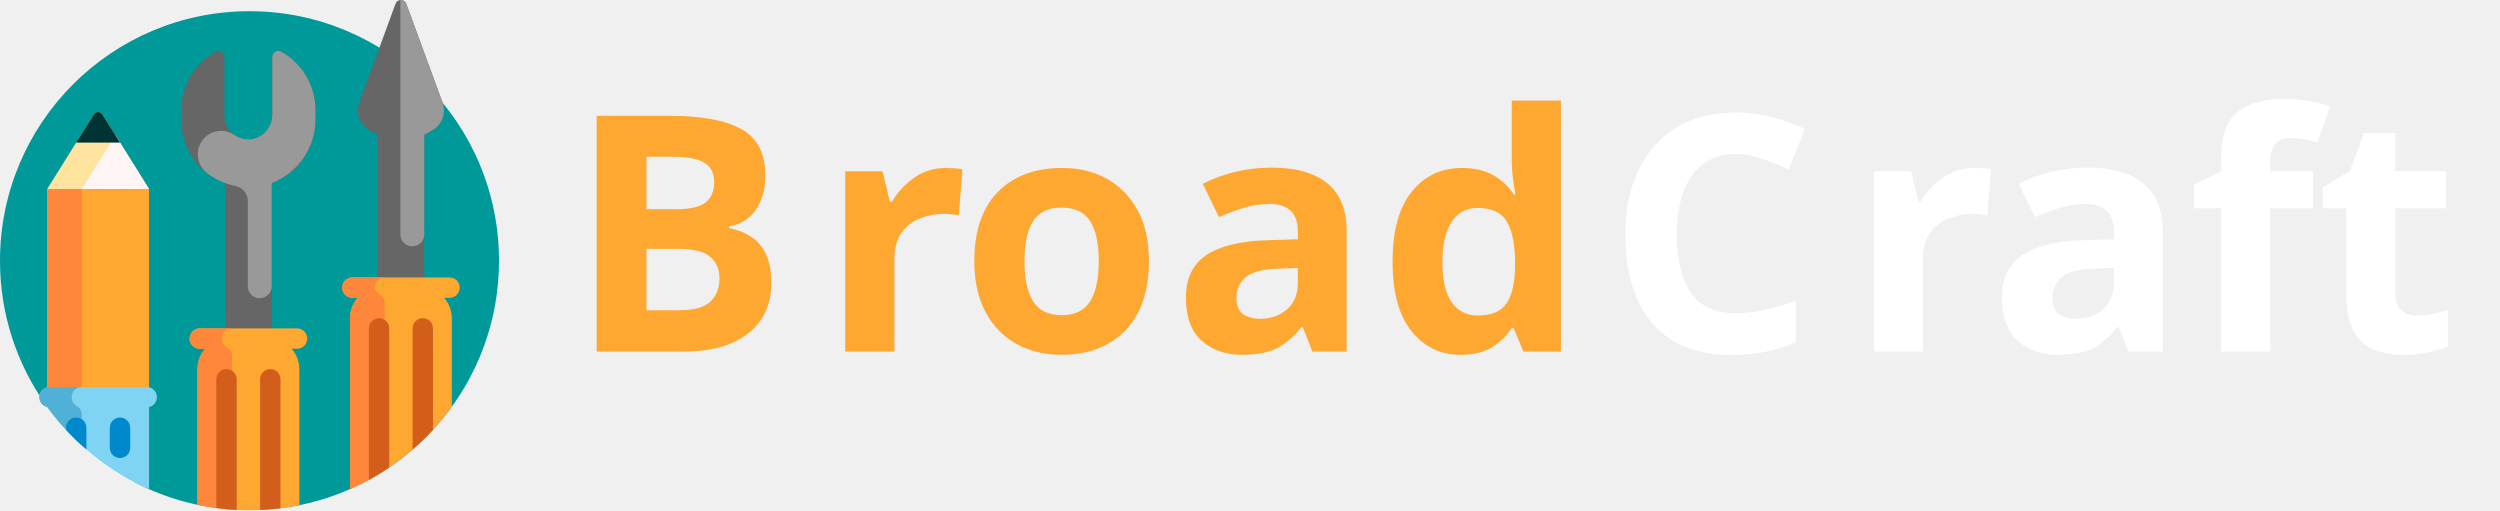
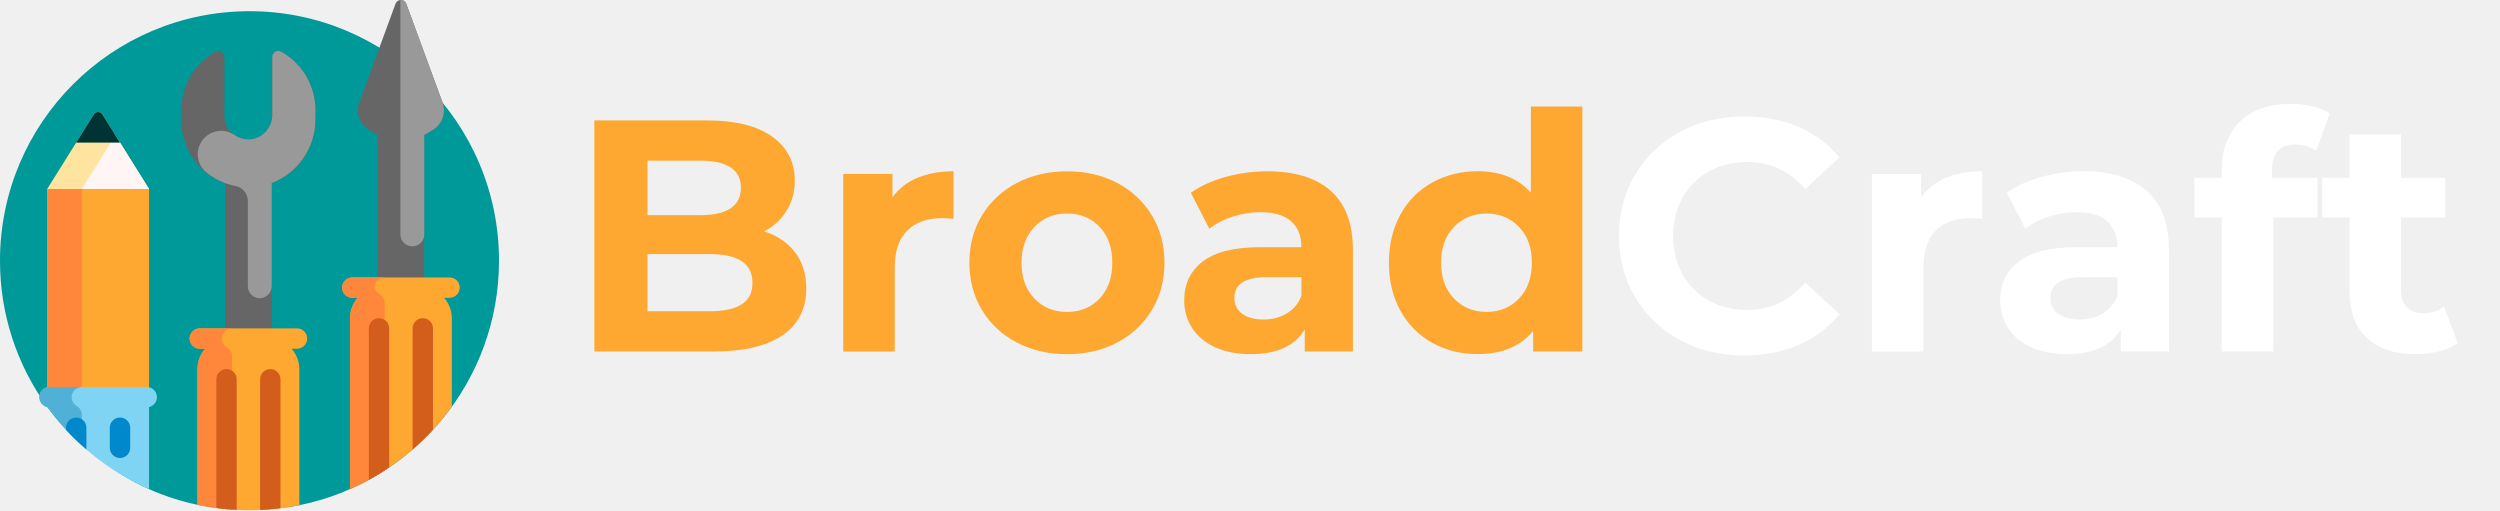
<svg xmlns="http://www.w3.org/2000/svg" id="Layer_3" data-name="Layer 3" viewBox="0 0 2503.84 511">
  <defs>
-     <style>.cls-1{font-size:330.61px;font-family:Montserrat-Bold, Montserrat;font-weight:700;}.cls-1,.cls-10{fill:#fea832;}.cls-2{letter-spacing:-0.01em;}.cls-3{letter-spacing:0.01em;}.cls-4,.cls-5,.cls-6{fill:#fff;}.cls-5{letter-spacing:-0.01em;}.cls-6{letter-spacing:0em;}.cls-7{fill:#099;}.cls-8{fill:#ffe49f;}.cls-9{fill:#fff5f5;}.cls-11{fill:#ff873c;}.cls-12{fill:#033;}.cls-13{fill:#7ed4f2;}.cls-14{fill:#50b0d6;}.cls-15{fill:#666;}.cls-16{fill:#999;}.cls-17{fill:#08c;}.cls-18{fill:#d35e1c;}</style>
+     <style>.cls-1{fill:#fea832;}.cls-2{fill:#fff;}.cls-3{fill:#099;}.cls-4{fill:#ffe49f;}.cls-5{fill:#fff5f5;}.cls-6{fill:#ff873c;}.cls-7{fill:#033;}.cls-8{fill:#7ed4f2;}.cls-9{fill:#50b0d6;}.cls-10{fill:#666;}.cls-11{fill:#999;}.cls-12{fill:#08c;}.cls-13{fill:#d35e1c;}</style>
  </defs>
-   <text class="cls-1" transform="translate(567.83 352.04)">B<tspan class="cls-2" x="252.92" y="0">ro</tspan>
-     <tspan class="cls-3" x="606.02" y="0">a</tspan>
-     <tspan x="811.99" y="0">d</tspan>
-     <tspan class="cls-4" x="1040.77" y="0">C</tspan>
-     <tspan class="cls-5" x="1283.11" y="0">r</tspan>
-     <tspan class="cls-6" x="1423.29" y="0">aft</tspan>
-   </text>
-   <path class="cls-7" d="M499.78,261.11c0,120.92-85.89,221.78-200,244.9-16.13,3.27-32.81,4-49.9,4-17.87,0-35.3-.86-52.1-4.43a247.48,247.48,0,0,1-48.54-15.65c-18.39-8.1-35.62-19.37-51.37-31.46-19.15-14.7-36.11-31.09-50.31-50.64A248.77,248.77,0,0,1,0,261.11C0,123.1,111.88,11.22,249.89,11.22S499.78,123.1,499.78,261.11Z" />
-   <path class="cls-8" d="M128.85,209.67H67.66a20.4,20.4,0,0,1-20.4-20.4l46.67-74.68a5.11,5.11,0,0,1,8.65,0l46.68,74.68A20.41,20.41,0,0,1,128.85,209.67Z" />
-   <path class="cls-9" d="M128.85,209.67H102.34a20.4,20.4,0,0,1-20.4-20.4l33.65-53.86,33.67,53.86A20.41,20.41,0,0,1,128.85,209.67Z" />
-   <path class="cls-10" d="M149.26,403.46h-102V189.27h102Z" />
-   <path class="cls-11" d="M81.94,403.46H47.26V189.27H81.94Z" />
-   <path class="cls-12" d="M76.3,142.79l17.63-28.2a5.11,5.11,0,0,1,8.65,0l17.63,28.2Z" />
-   <path class="cls-13" d="M149.26,407.71V489.9A250.73,250.73,0,0,1,47.58,407.78a10.2,10.2,0,0,1,2-20.2H147a10.2,10.2,0,0,1,2.3,20.13Z" />
-   <path class="cls-14" d="M81.94,446.14a251.62,251.62,0,0,1-34.39-38.36,10.17,10.17,0,0,1-8.18-10.59,10.42,10.42,0,0,1,10.51-9.61H81.94a10.2,10.2,0,0,0-5.16,19,10.31,10.31,0,0,1,5.16,8.86Z" />
-   <path class="cls-15" d="M433.24,130.26l-8.38,4.84V336.58a1.75,1.75,0,0,1-1.75,1.76H379.94a1.76,1.76,0,0,1-1.76-1.76V135.1l-8.37-4.84a22.77,22.77,0,0,1-10-27.57l36.35-99a5.7,5.7,0,0,1,10.69,0l36.35,99A22.77,22.77,0,0,1,433.24,130.26ZM281.72,51.78a6,6,0,0,0-9,5.22v58.08c0,13-10.12,24.08-23.11,24.54a24,24,0,0,1-24.85-24V57a6,6,0,0,0-9-5.22,67.08,67.08,0,0,0-34.21,58.5v10.17a67.16,67.16,0,0,0,43.81,63v324.8A1.75,1.75,0,0,0,227.2,510h43.17a1.76,1.76,0,0,0,1.76-1.76V183.42a67.16,67.16,0,0,0,43.8-63V110.28A67.08,67.08,0,0,0,281.72,51.78Z" />
-   <path class="cls-16" d="M315.93,110.28v9.17a68.34,68.34,0,0,1-43.8,63.89v103A12.22,12.22,0,0,1,260.4,298.7a12,12,0,0,1-12.18-12v-85.4a15.27,15.27,0,0,0-12.33-15,66.79,66.79,0,0,1-29.56-13.87A23.49,23.49,0,0,1,235,135.28a23.93,23.93,0,0,0,14,4.36c13.07-.13,23.74-11.49,23.74-24.56V57a6,6,0,0,1,8.89-5.26A67.11,67.11,0,0,1,315.93,110.28Zm127.29-7.59-36.35-99A5.63,5.63,0,0,0,401,0V235.75a12,12,0,0,0,23.91,0V135.1l8.38-4.84A22.77,22.77,0,0,0,443.22,102.69Z" />
-   <path class="cls-17" d="M86.53,428.38v20.4a11.55,11.55,0,0,1-.1,1.33,249.64,249.64,0,0,1-20.3-19.67v-2.06a10.2,10.2,0,0,1,20.4,0Zm33.65-10.2a10.2,10.2,0,0,0-10.2,10.2v20.4a10.21,10.21,0,0,0,20.41,0v-20.4A10.2,10.2,0,0,0,120.18,418.18Z" />
-   <path class="cls-10" d="M450.23,298.27h-5.51a30.48,30.48,0,0,1,7.8,20.4v88.7a250.75,250.75,0,0,1-102,82.52V318.67a30.52,30.52,0,0,1,7.79-20.4h-5.5a10.2,10.2,0,0,1,0-20.4h97.41a10.2,10.2,0,1,1,0,20.4Zm-152.74,30.6H200.08a10.2,10.2,0,0,0,0,20.4h5.51a30.48,30.48,0,0,0-7.8,20.4V505.55a251.87,251.87,0,0,0,102,.46V369.67a30.53,30.53,0,0,0-7.8-20.4h5.5a10.2,10.2,0,1,0,0-20.4Z" />
-   <path class="cls-11" d="M222.26,339.08a10.19,10.19,0,0,0,5.05,8.8,10.31,10.31,0,0,1,5.16,8.86V510.4a250,250,0,0,1-34.68-4.85V369.68a30.46,30.46,0,0,1,7.8-20.4h-5.51a10.2,10.2,0,0,1-10.17-10.88,10.43,10.43,0,0,1,10.52-9.52h32A10.21,10.21,0,0,0,222.26,339.08ZM380.7,295c-3.28-2.24-5.69-4.75-5.69-6.95a10.2,10.2,0,0,1,10.2-10.2h-32a10.44,10.44,0,0,0-10.53,9.52,10.21,10.21,0,0,0,10.18,10.88h5.5a30.54,30.54,0,0,0-7.79,20.4V489.9a247.84,247.84,0,0,0,34.67-18.67V303.49A10.27,10.27,0,0,0,380.7,295Z" />
-   <path class="cls-18" d="M237.06,379.86V510.67q-10.32-.53-20.4-1.87V379.86a10.2,10.2,0,1,1,20.4,0Zm33.65-10.2a10.2,10.2,0,0,0-10.2,10.2V510.77q10.32-.42,20.41-1.69V379.86A10.21,10.21,0,0,0,270.71,369.66Zm152.74-51a10.2,10.2,0,0,0-10.2,10.19V450.2a250.59,250.59,0,0,0,20.4-19.78V328.86A10.19,10.19,0,0,0,423.45,318.67Zm-43.86,0a10.19,10.19,0,0,0-10.19,10.19V480.62q10.5-5.75,20.4-12.43V328.86A10.2,10.2,0,0,0,379.59,318.67Z" />
+   <path class="cls-1" d="M796.28,252.69q11.24,14.71,11.24,36.2,0,30.42-23.64,46.78T715,352H595.27V120.61H708.34q42.31,0,65,16.2t22.64,44a55.6,55.6,0,0,1-30.74,50.91Q785,238,796.28,252.69ZM648.5,160.94v54.55h53.23q19.83,0,30.08-6.94t10.25-20.5q0-13.55-10.25-20.33t-30.08-6.78Zm94.39,143.82q10.74-6.94,10.74-21.49,0-28.77-42.65-28.76H648.5V311.7H711Q732.15,311.7,742.89,304.76Z" />
+   <path class="cls-1" d="M918.77,178.13q15.71-6.6,36.21-6.61v47.61q-8.61-.66-11.57-.66-22.15,0-34.72,12.4t-12.56,37.19v84H844.55V174.17h49.26v23.47A57.4,57.4,0,0,1,918.77,178.13Z" />
+   <path class="cls-1" d="M1018.29,343a87.35,87.35,0,0,1-34.88-32.57q-12.55-20.83-12.56-47.28t12.56-47.28a87.33,87.33,0,0,1,34.88-32.56q22.32-11.73,50.42-11.74T1119,183.26a87.58,87.58,0,0,1,34.71,32.56q12.57,20.84,12.56,47.28t-12.56,47.28A87.61,87.61,0,0,1,1119,343q-22.15,11.73-50.26,11.73T1018.29,343Zm83-44Q1114,285.59,1114,263.1t-12.73-35.87q-12.73-13.39-32.57-13.39T1036,227.23q-12.88,13.4-12.89,35.87T1036,299q12.9,13.39,32.73,13.39T1101.28,299Z" />
+   <path class="cls-1" d="M1332.88,191.19Q1355,210.87,1355,250.54V352h-48.27V329.89q-14.55,24.8-54.22,24.79-20.51,0-35.54-6.94t-23-19.18a49.89,49.89,0,0,1-7.94-27.77q0-24.8,18.68-39t57.7-14.22h41q0-16.86-10.25-25.95t-30.74-9.09a89.91,89.91,0,0,0-27.94,4.46,74,74,0,0,0-23.31,12.07l-18.51-36q14.54-10.24,34.88-15.87a156.46,156.46,0,0,1,41.82-5.62Q1310.73,171.52,1332.88,191.19Zm-44,122.66a33.45,33.45,0,0,0,14.54-18V277.65h-35.37q-31.74,0-31.74,20.83a18.53,18.53,0,0,0,7.77,15.7q7.76,5.79,21.32,5.79A45,45,0,0,0,1288.91,313.85Z" />
+   <path class="cls-1" d="M1584.8,106.72V352h-49.26v-20.5q-19.18,23.15-55.54,23.14-25.14,0-45.46-11.24a80.45,80.45,0,0,1-31.91-32.07q-11.58-20.82-11.57-48.27t11.57-48.27a80.58,80.58,0,0,1,31.91-32.07q20.32-11.23,45.46-11.24,34,0,53.23,21.49V106.72ZM1521.32,299q12.9-13.38,12.9-35.87t-12.9-35.87q-12.88-13.39-32.4-13.39-19.83,0-32.73,13.39T1443.3,263.1q0,22.48,12.89,35.87t32.73,13.39Q1508.44,312.36,1521.32,299Z" />
+   <path class="cls-2" d="M1682.82,340.63a114.79,114.79,0,0,1-45-42.65q-16.36-27.27-16.37-61.66t16.37-61.66a114.79,114.79,0,0,1,45-42.65q28.61-15.37,64.31-15.37,30.07,0,54.38,10.58a109,109,0,0,1,40.83,30.42L1808,189.37q-23.48-27.1-58.19-27.11-21.49,0-38.35,9.43A67,67,0,0,0,1685.14,198q-9.42,16.86-9.43,38.35t9.43,38.35A67,67,0,0,0,1711.42,301q16.86,9.42,38.35,9.42,34.73,0,58.19-27.44l34.38,31.74a107.16,107.16,0,0,1-41,30.74Q1776.87,356,1746.8,356,1711.42,356,1682.82,340.63Z" />
+   <path class="cls-2" d="M1949,178.13q15.7-6.6,36.21-6.61v47.61c-5.74-.44-9.59-.66-11.58-.66q-22.15,0-34.71,12.4t-12.56,37.19v84h-51.58V174.17H1924v23.47A57.4,57.4,0,0,1,1949,178.13Z" />
+   <path class="cls-2" d="M2150.15,191.19q22.14,19.68,22.15,59.35V352H2124V329.89q-14.57,24.8-54.22,24.79-20.51,0-35.54-6.94t-23-19.18a49.89,49.89,0,0,1-7.94-27.77q0-24.8,18.68-39t57.69-14.22h41q0-16.86-10.25-25.95t-30.75-9.09a89.85,89.85,0,0,0-27.93,4.46,74,74,0,0,0-23.31,12.07L2010,193q14.55-10.24,34.88-15.87a156.59,156.59,0,0,1,41.83-5.62Q2128,171.52,2150.15,191.19Zm-44,122.66a33.46,33.46,0,0,0,14.55-18V277.65h-35.38q-31.73,0-31.73,20.83a18.51,18.51,0,0,0,7.77,15.7q7.76,5.79,21.32,5.79A44.89,44.89,0,0,0,2106.17,313.85Z" />
+   <path class="cls-2" d="M2275.44,178.13h45.63v39.68h-44.3V352h-51.58V217.81h-27.44V178.13h27.44V170.2q0-30.42,18-48.27T2294,104.08a94.24,94.24,0,0,1,22,2.48,53.45,53.45,0,0,1,17.36,7.1L2319.75,151a35.34,35.34,0,0,0-20.83-6.28q-23.48,0-23.48,25.79Z" />
+   <path class="cls-2" d="M2461.58,343.44a53,53,0,0,1-18.68,8.43,94.69,94.69,0,0,1-23.31,2.81q-31.74,0-49.1-16.2t-17.35-47.61V217.81h-27.45V178.13h27.45V134.82h51.57v43.31H2449v39.68h-44.3v72.4q0,11.25,5.79,17.36t16.36,6.12q12.24,0,20.83-6.62Z" />
+   <path class="cls-3" d="M499.78,261.11c0,120.92-85.89,221.78-200,244.9-16.13,3.27-32.81,4-49.9,4-17.87,0-35.3-.86-52.1-4.43a247.48,247.48,0,0,1-48.54-15.65c-18.39-8.1-35.62-19.37-51.37-31.46-19.15-14.7-36.11-31.09-50.31-50.64A248.77,248.77,0,0,1,0,261.11C0,123.1,111.88,11.22,249.89,11.22S499.78,123.1,499.78,261.11Z" />
+   <path class="cls-4" d="M128.85,209.67H67.66a20.4,20.4,0,0,1-20.4-20.4l46.67-74.68a5.11,5.11,0,0,1,8.65,0l46.68,74.68A20.41,20.41,0,0,1,128.85,209.67Z" />
+   <path class="cls-5" d="M128.85,209.67H102.34a20.4,20.4,0,0,1-20.4-20.4l33.65-53.86,33.67,53.86A20.41,20.41,0,0,1,128.85,209.67Z" />
+   <path class="cls-1" d="M149.26,403.46h-102V189.27h102Z" />
+   <path class="cls-6" d="M81.94,403.46H47.26V189.27H81.94Z" />
+   <path class="cls-7" d="M76.3,142.79l17.63-28.2a5.11,5.11,0,0,1,8.65,0l17.63,28.2Z" />
+   <path class="cls-8" d="M149.26,407.71V489.9A250.73,250.73,0,0,1,47.58,407.78a10.2,10.2,0,0,1,2-20.2H147a10.2,10.2,0,0,1,2.3,20.13Z" />
+   <path class="cls-9" d="M81.94,446.14a251.62,251.62,0,0,1-34.39-38.36,10.17,10.17,0,0,1-8.18-10.59,10.42,10.42,0,0,1,10.51-9.61H81.94a10.2,10.2,0,0,0-5.16,19,10.31,10.31,0,0,1,5.16,8.86Z" />
+   <path class="cls-10" d="M433.24,130.26l-8.38,4.84V336.58a1.75,1.75,0,0,1-1.75,1.76H379.94a1.76,1.76,0,0,1-1.76-1.76V135.1l-8.37-4.84a22.77,22.77,0,0,1-10-27.57l36.35-99a5.7,5.7,0,0,1,10.69,0l36.35,99A22.77,22.77,0,0,1,433.24,130.26ZM281.72,51.78a6,6,0,0,0-9,5.22v58.08c0,13-10.12,24.08-23.11,24.54a24,24,0,0,1-24.85-24V57a6,6,0,0,0-9-5.22,67.08,67.08,0,0,0-34.21,58.5v10.17a67.16,67.16,0,0,0,43.81,63v324.8A1.75,1.75,0,0,0,227.2,510h43.17a1.76,1.76,0,0,0,1.76-1.76V183.42a67.16,67.16,0,0,0,43.8-63V110.28A67.08,67.08,0,0,0,281.72,51.78Z" />
+   <path class="cls-11" d="M315.93,110.28v9.17a68.34,68.34,0,0,1-43.8,63.89v103A12.22,12.22,0,0,1,260.4,298.7a12,12,0,0,1-12.18-12v-85.4a15.27,15.27,0,0,0-12.33-15,66.79,66.79,0,0,1-29.56-13.87A23.49,23.49,0,0,1,235,135.28a23.93,23.93,0,0,0,14,4.36c13.07-.13,23.74-11.49,23.74-24.56V57a6,6,0,0,1,8.89-5.26A67.11,67.11,0,0,1,315.93,110.28Zm127.29-7.59-36.35-99A5.63,5.63,0,0,0,401,0V235.75a12,12,0,0,0,23.91,0V135.1l8.38-4.84A22.77,22.77,0,0,0,443.22,102.69Z" />
+   <path class="cls-12" d="M86.53,428.38v20.4a11.55,11.55,0,0,1-.1,1.33,249.64,249.64,0,0,1-20.3-19.67v-2.06a10.2,10.2,0,0,1,20.4,0Zm33.65-10.2a10.2,10.2,0,0,0-10.2,10.2v20.4a10.21,10.21,0,0,0,20.41,0v-20.4A10.2,10.2,0,0,0,120.18,418.18Z" />
+   <path class="cls-1" d="M450.23,298.27h-5.51a30.48,30.48,0,0,1,7.8,20.4v88.7a250.75,250.75,0,0,1-102,82.52V318.67a30.52,30.52,0,0,1,7.79-20.4h-5.5a10.2,10.2,0,0,1,0-20.4h97.41a10.2,10.2,0,1,1,0,20.4Zm-152.74,30.6H200.08a10.2,10.2,0,0,0,0,20.4h5.51a30.48,30.48,0,0,0-7.8,20.4V505.55a251.87,251.87,0,0,0,102,.46V369.67a30.53,30.53,0,0,0-7.8-20.4h5.5a10.2,10.2,0,1,0,0-20.4Z" />
+   <path class="cls-6" d="M222.26,339.08a10.19,10.19,0,0,0,5.05,8.8,10.31,10.31,0,0,1,5.16,8.86V510.4a250,250,0,0,1-34.68-4.85V369.68a30.46,30.46,0,0,1,7.8-20.4h-5.51a10.2,10.2,0,0,1-10.17-10.88,10.43,10.43,0,0,1,10.52-9.52h32A10.21,10.21,0,0,0,222.26,339.08ZM380.7,295c-3.28-2.24-5.69-4.75-5.69-6.95a10.2,10.2,0,0,1,10.2-10.2h-32a10.44,10.44,0,0,0-10.53,9.52,10.21,10.21,0,0,0,10.18,10.88h5.5a30.54,30.54,0,0,0-7.79,20.4V489.9a247.84,247.84,0,0,0,34.67-18.67V303.49A10.27,10.27,0,0,0,380.7,295Z" />
+   <path class="cls-13" d="M237.06,379.86V510.67q-10.32-.53-20.4-1.87V379.86a10.2,10.2,0,1,1,20.4,0Zm33.65-10.2a10.2,10.2,0,0,0-10.2,10.2V510.77q10.32-.42,20.41-1.69V379.86A10.21,10.21,0,0,0,270.71,369.66Zm152.74-51a10.2,10.2,0,0,0-10.2,10.19V450.2a250.59,250.59,0,0,0,20.4-19.78V328.86A10.19,10.19,0,0,0,423.45,318.67Zm-43.86,0a10.19,10.19,0,0,0-10.19,10.19V480.62q10.5-5.75,20.4-12.43V328.86A10.2,10.2,0,0,0,379.59,318.67Z" />
</svg>
